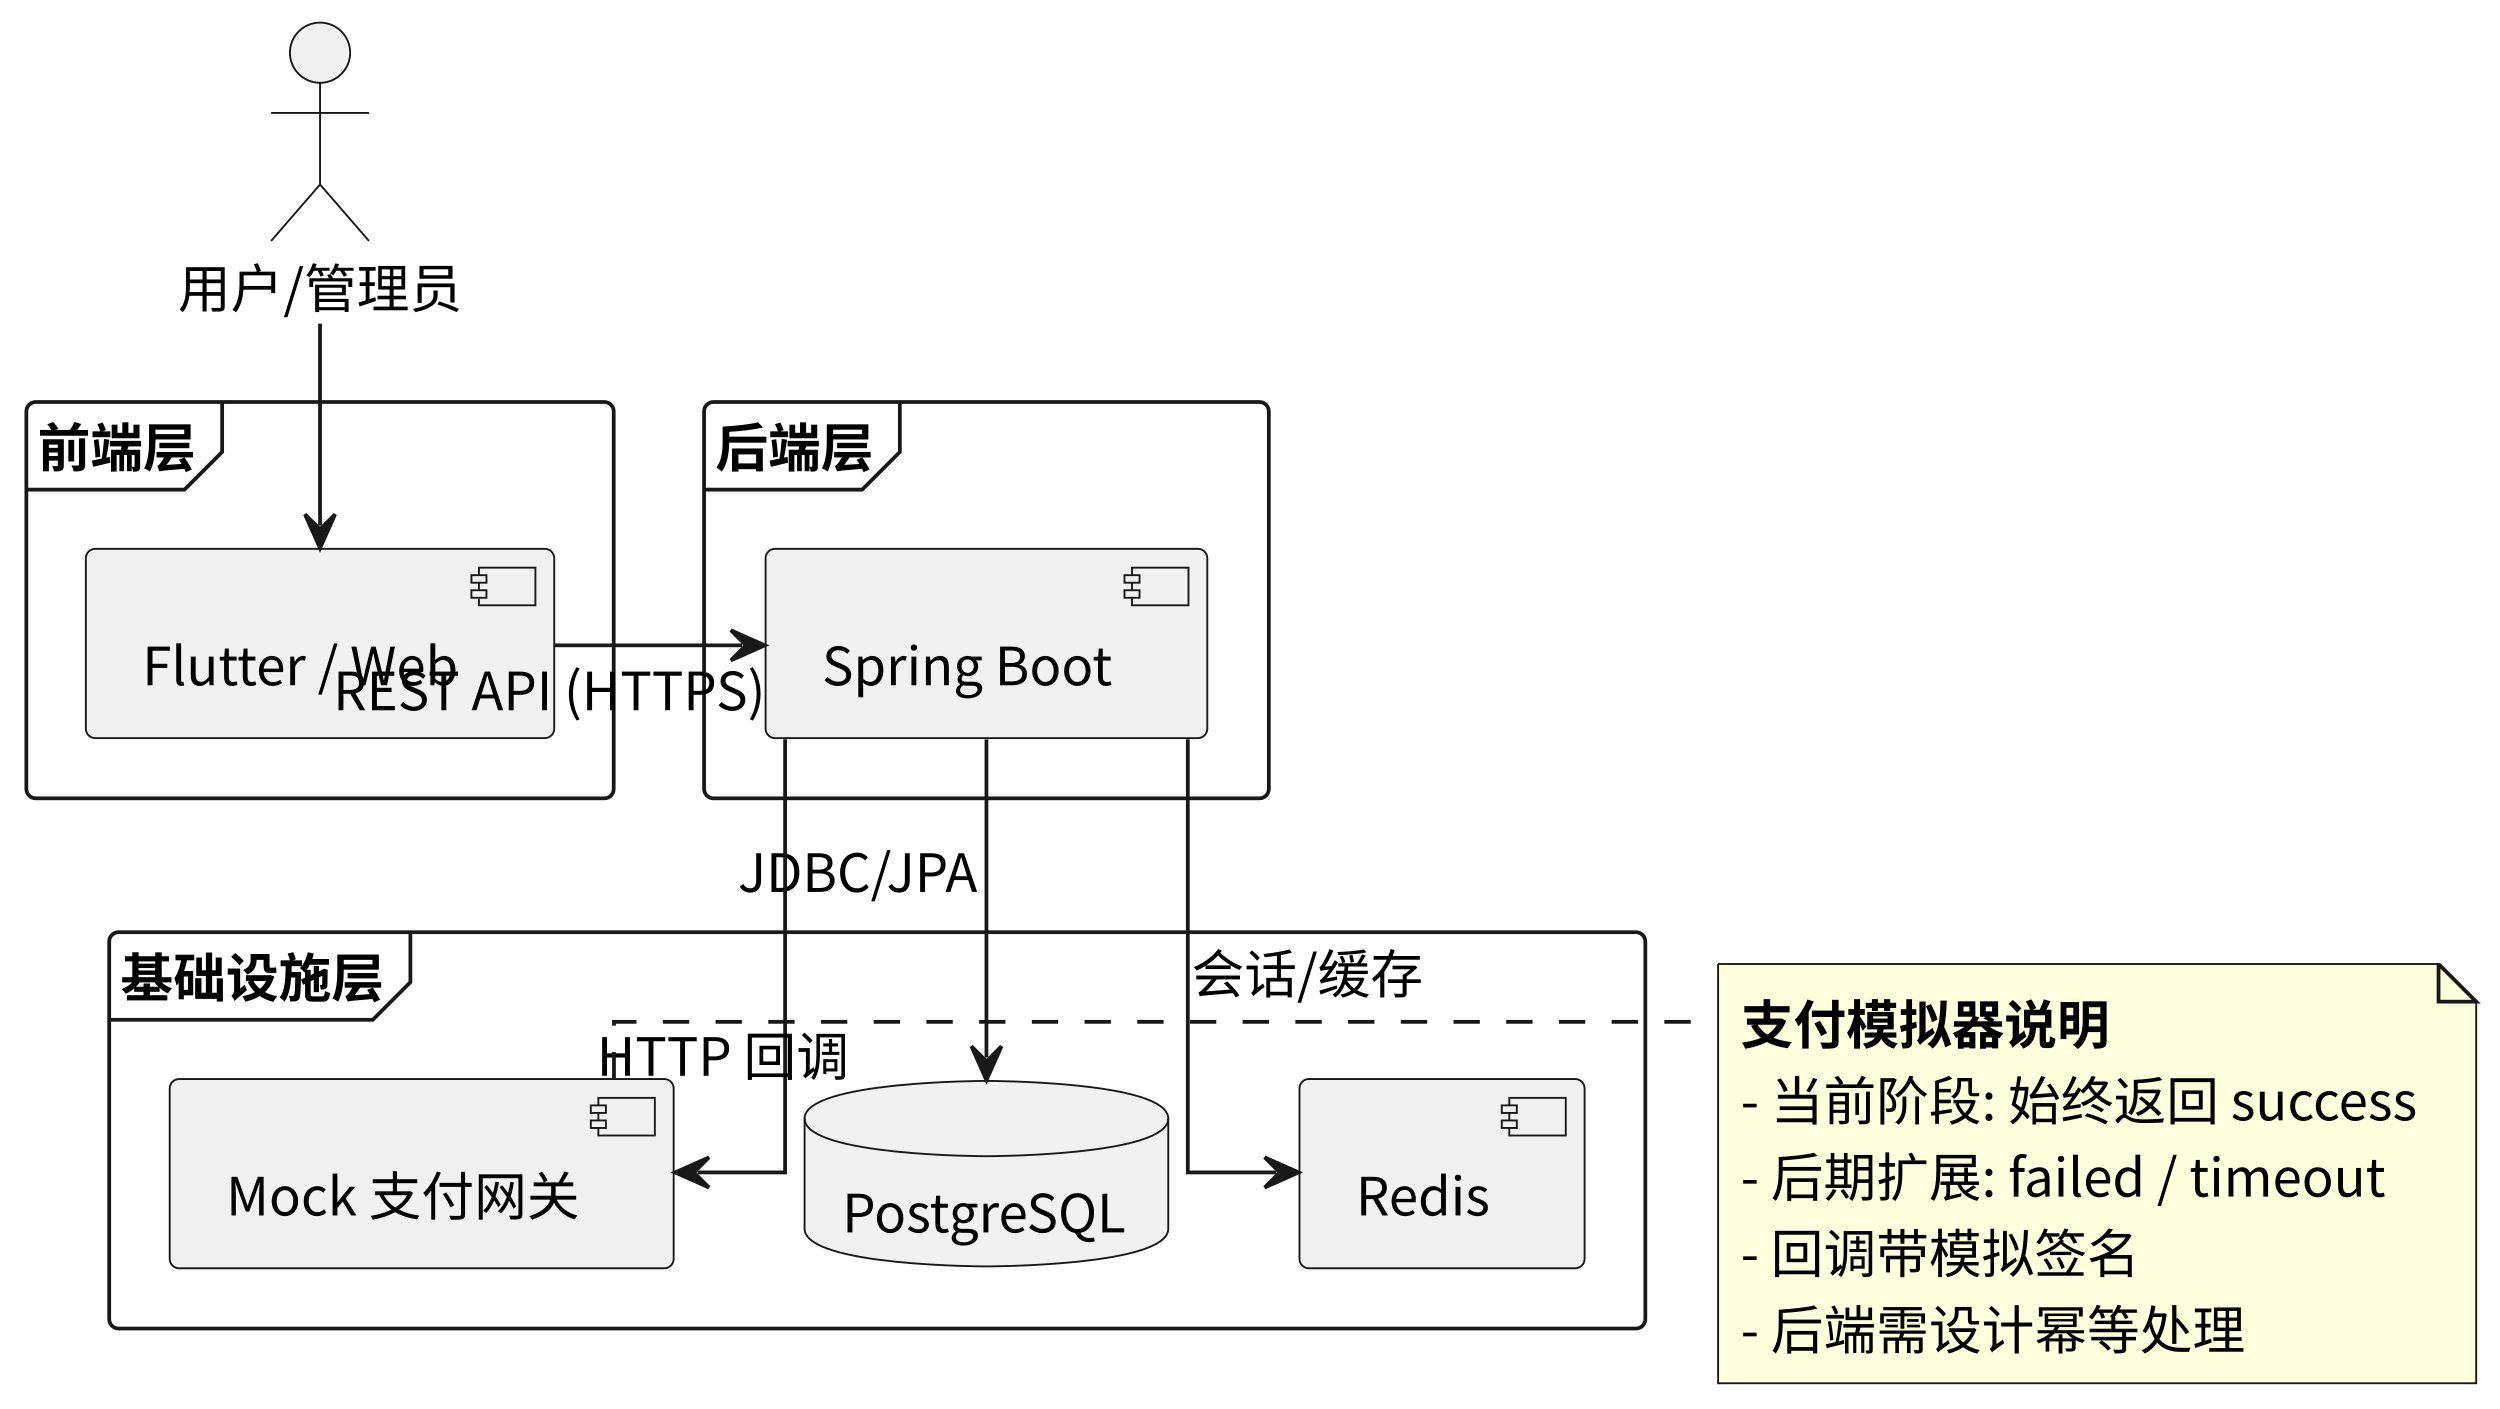
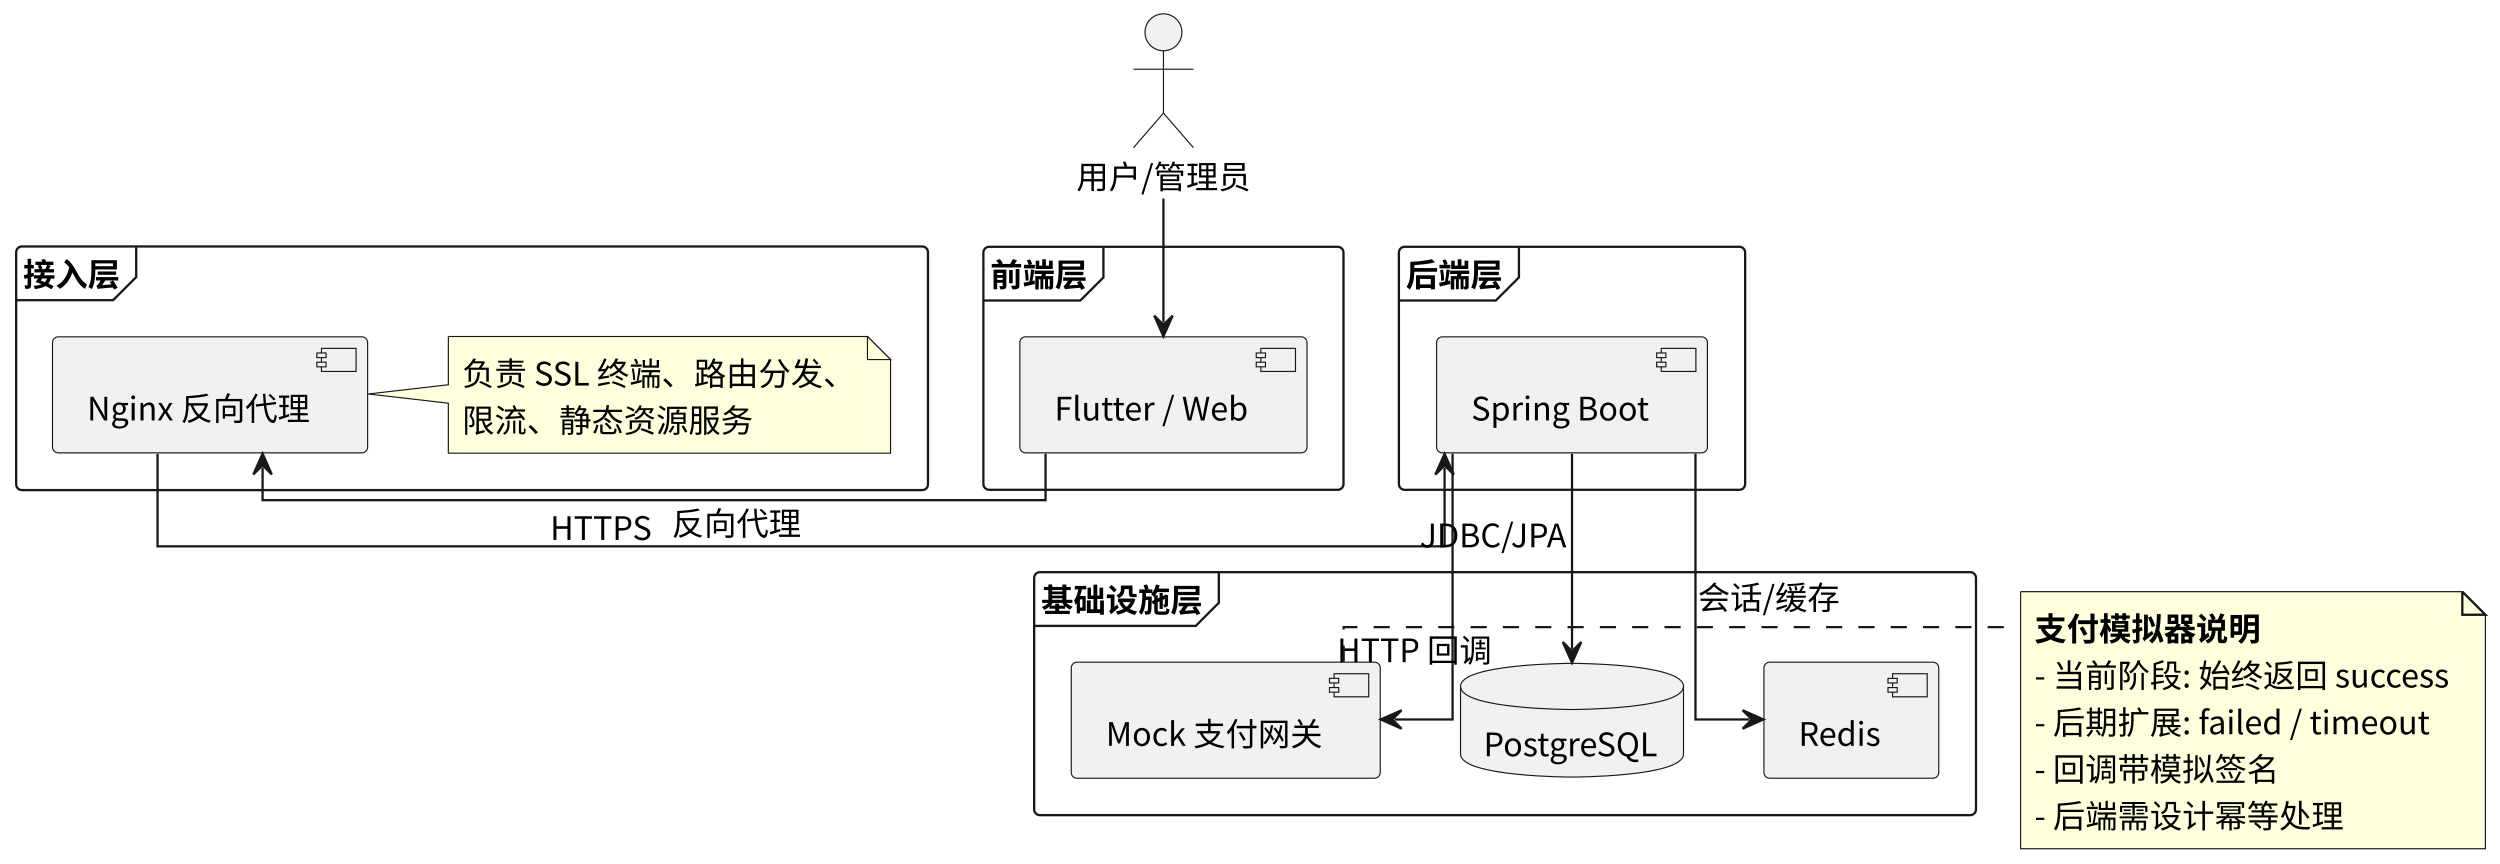
- <svg xmlns="http://www.w3.org/2000/svg" contentStyleType="text/css" data-diagram-type="DESCRIPTION" height="374px" preserveAspectRatio="none" style="width:664px;height:374px;background:#FFFFFF;" version="1.1" viewBox="0 0 664 374" width="664px" zoomAndPan="magnify">
+ <svg xmlns="http://www.w3.org/2000/svg" contentStyleType="text/css" data-diagram-type="DESCRIPTION" height="374px" preserveAspectRatio="none" style="width:1083px;height:374px;background:#FFFFFF;" version="1.1" viewBox="0 0 1083 374" width="1083px" zoomAndPan="magnify">
  <defs />
  <g>
    <g class="cluster" data-entity="..." data-source-line="7" data-uid="ent0003" id="cluster_...">
-       <rect fill="none" height="105.27" rx="2.5" ry="2.5" style="stroke:#181818;stroke-width:1;" width="156" x="7" y="106.77" />
-       <path d="M59,106.77 L59,120.042 L49,130.042 L7,130.042" fill="none" style="stroke:#181818;stroke-width:1;" />
-       <text fill="#000000" font-family="Noto Sans CJK SC" font-size="14" font-weight="bold" lengthAdjust="spacing" textLength="42" x="10" y="124.01">前端层</text>
+       <rect fill="none" height="105.27" rx="2.5" ry="2.5" style="stroke:#181818;stroke-width:1;" width="156" x="426" y="106.91" />
+       <path d="M478,106.91 L478,120.182 L468,130.182 L426,130.182" fill="none" style="stroke:#181818;stroke-width:1;" />
+       <text fill="#000000" font-family="Noto Sans CJK SC" font-size="14" font-weight="bold" lengthAdjust="spacing" textLength="42" x="429" y="124.15">前端层</text>
    </g>
    <g class="cluster" data-entity="..." data-source-line="11" data-uid="ent0005" id="cluster_...">
-       <rect fill="none" height="105.27" rx="2.5" ry="2.5" style="stroke:#181818;stroke-width:1;" width="150" x="187" y="106.77" />
-       <path d="M239,106.77 L239,120.042 L229,130.042 L187,130.042" fill="none" style="stroke:#181818;stroke-width:1;" />
-       <text fill="#000000" font-family="Noto Sans CJK SC" font-size="14" font-weight="bold" lengthAdjust="spacing" textLength="42" x="190" y="124.01">后端层</text>
+       <rect fill="none" height="105.54" rx="2.5" ry="2.5" style="stroke:#181818;stroke-width:1;" width="395" x="7" y="106.77" />
+       <path d="M59,106.77 L59,120.042 L49,130.042 L7,130.042" fill="none" style="stroke:#181818;stroke-width:1;" />
+       <text fill="#000000" font-family="Noto Sans CJK SC" font-size="14" font-weight="bold" lengthAdjust="spacing" textLength="42" x="10" y="124.01">接入层</text>
    </g>
-     <g class="cluster" data-entity="....." data-source-line="15" data-uid="ent0007" id="cluster_.....">
-       <rect fill="none" height="105.27" rx="2.5" ry="2.5" style="stroke:#181818;stroke-width:1;" width="408" x="29" y="247.59" />
-       <path d="M109,247.59 L109,260.862 L99,270.862 L29,270.862" fill="none" style="stroke:#181818;stroke-width:1;" />
-       <text fill="#000000" font-family="Noto Sans CJK SC" font-size="14" font-weight="bold" lengthAdjust="spacing" textLength="70" x="32" y="264.83">基础设施层</text>
+     <g class="cluster" data-entity="..." data-source-line="19" data-uid="ent0010" id="cluster_...">
+       <rect fill="none" height="105.27" rx="2.5" ry="2.5" style="stroke:#181818;stroke-width:1;" width="150" x="606" y="106.91" />
+       <path d="M658,106.91 L658,120.182 L648,130.182 L606,130.182" fill="none" style="stroke:#181818;stroke-width:1;" />
+       <text fill="#000000" font-family="Noto Sans CJK SC" font-size="14" font-weight="bold" lengthAdjust="spacing" textLength="42" x="609" y="124.15">后端层</text>
+     </g>
+     <g class="cluster" data-entity="....." data-source-line="23" data-uid="ent0012" id="cluster_.....">
+       <rect fill="none" height="105.27" rx="2.5" ry="2.5" style="stroke:#181818;stroke-width:1;" width="408" x="448" y="247.86" />
+       <path d="M528,247.86 L528,261.132 L518,271.132 L448,271.132" fill="none" style="stroke:#181818;stroke-width:1;" />
+       <text fill="#000000" font-family="Noto Sans CJK SC" font-size="14" font-weight="bold" lengthAdjust="spacing" textLength="70" x="451" y="265.1">基础设施层</text>
    </g>
    <g class="entity" data-entity="FE" data-source-line="8" data-uid="ent0004" id="entity_FE">
-       <rect fill="#F1F1F1" height="50.272" rx="2.5" ry="2.5" style="stroke:#181818;stroke-width:0.5;" width="124.406" x="22.8" y="145.77" />
-       <rect fill="#F1F1F1" height="10" style="stroke:#181818;stroke-width:0.5;" width="15" x="127.206" y="150.77" />
-       <rect fill="#F1F1F1" height="2" style="stroke:#181818;stroke-width:0.5;" width="4" x="125.206" y="152.77" />
-       <rect fill="#F1F1F1" height="2" style="stroke:#181818;stroke-width:0.5;" width="4" x="125.206" y="156.77" />
-       <text fill="#000000" font-family="Noto Sans CJK SC" font-size="14" lengthAdjust="spacing" textLength="84.406" x="37.8" y="182.01">Flutter / Web</text>
+       <rect fill="#F1F1F1" height="50.272" rx="2.5" ry="2.5" style="stroke:#181818;stroke-width:0.5;" width="124.406" x="441.8" y="145.91" />
+       <rect fill="#F1F1F1" height="10" style="stroke:#181818;stroke-width:0.5;" width="15" x="546.206" y="150.91" />
+       <rect fill="#F1F1F1" height="2" style="stroke:#181818;stroke-width:0.5;" width="4" x="544.206" y="152.91" />
+       <rect fill="#F1F1F1" height="2" style="stroke:#181818;stroke-width:0.5;" width="4" x="544.206" y="156.91" />
+       <text fill="#000000" font-family="Noto Sans CJK SC" font-size="14" lengthAdjust="spacing" textLength="84.406" x="456.8" y="182.15">Flutter / Web</text>
    </g>
-     <g class="entity" data-entity="BE" data-source-line="12" data-uid="ent0006" id="entity_BE">
-       <rect fill="#F1F1F1" height="50.272" rx="2.5" ry="2.5" style="stroke:#181818;stroke-width:0.5;" width="117.322" x="203.34" y="145.77" />
-       <rect fill="#F1F1F1" height="10" style="stroke:#181818;stroke-width:0.5;" width="15" x="300.662" y="150.77" />
-       <rect fill="#F1F1F1" height="2" style="stroke:#181818;stroke-width:0.5;" width="4" x="298.662" y="152.77" />
-       <rect fill="#F1F1F1" height="2" style="stroke:#181818;stroke-width:0.5;" width="4" x="298.662" y="156.77" />
-       <text fill="#000000" font-family="Noto Sans CJK SC" font-size="14" lengthAdjust="spacing" textLength="77.322" x="218.34" y="182.01">Spring Boot</text>
+     <g class="entity" data-entity="NGX" data-source-line="12" data-uid="ent0006" id="entity_NGX">
+       <rect fill="#F1F1F1" height="50.272" rx="2.5" ry="2.5" style="stroke:#181818;stroke-width:0.5;" width="136.516" x="22.74" y="145.91" />
+       <rect fill="#F1F1F1" height="10" style="stroke:#181818;stroke-width:0.5;" width="15" x="139.256" y="150.91" />
+       <rect fill="#F1F1F1" height="2" style="stroke:#181818;stroke-width:0.5;" width="4" x="137.256" y="152.91" />
+       <rect fill="#F1F1F1" height="2" style="stroke:#181818;stroke-width:0.5;" width="4" x="137.256" y="156.91" />
+       <text fill="#000000" font-family="Noto Sans CJK SC" font-size="14" lengthAdjust="spacing" textLength="96.516" x="37.74" y="182.15">Nginx 反向代理</text>
    </g>
-     <g class="entity" data-entity="DB" data-source-line="16" data-uid="ent0008" id="entity_DB">
-       <path d="M213.7,297.09 C213.7,287.09 261.997,287.09 261.997,287.09 C261.997,287.09 310.294,287.09 310.294,297.09 L310.294,326.362 C310.294,336.362 261.997,336.362 261.997,336.362 C261.997,336.362 213.7,336.362 213.7,326.362 L213.7,297.09" fill="#F1F1F1" style="stroke:#181818;stroke-width:0.5;" />
-       <path d="M213.7,297.09 C213.7,307.09 261.997,307.09 261.997,307.09 C261.997,307.09 310.294,307.09 310.294,297.09" fill="none" style="stroke:#181818;stroke-width:0.5;" />
-       <text fill="#000000" font-family="Noto Sans CJK SC" font-size="14" lengthAdjust="spacing" textLength="76.594" x="223.7" y="327.33">PostgreSQL</text>
+     <g class="entity" data-entity="GMN7" data-source-line="14" data-uid="ent0008" id="entity_GMN7">
+       <path d="M194.22,145.77 L194.22,166.67 L159.48,170.67 L194.22,174.67 L194.22,196.314 A0,0 0 0 0 194.22,196.314 L385.781,196.314 A0,0 0 0 0 385.781,196.314 L385.781,155.77 L375.781,145.77 L194.22,145.77 A0,0 0 0 0 194.22,145.77" fill="#FEFFDD" style="stroke:#181818;stroke-width:0.5;" />
+       <path d="M375.781,145.77 L375.781,155.77 L385.781,155.77 L375.781,145.77" fill="#FEFFDD" style="stroke:#181818;stroke-width:0.5;" />
+       <text fill="#000000" font-family="Noto Sans CJK SC" font-size="14" lengthAdjust="spacing" textLength="170.561" x="200.22" y="167.01">负责 SSL 终端、路由分发、</text>
+       <text fill="#000000" font-family="Noto Sans CJK SC" font-size="14" lengthAdjust="spacing" textLength="125.999" x="200.22" y="187.282">限流、静态资源服务</text>
    </g>
-     <g class="entity" data-entity="CACHE" data-source-line="17" data-uid="ent0009" id="entity_CACHE">
-       <rect fill="#F1F1F1" height="50.272" rx="2.5" ry="2.5" style="stroke:#181818;stroke-width:0.5;" width="75.728" x="345.14" y="286.59" />
-       <rect fill="#F1F1F1" height="10" style="stroke:#181818;stroke-width:0.5;" width="15" x="400.868" y="291.59" />
-       <rect fill="#F1F1F1" height="2" style="stroke:#181818;stroke-width:0.5;" width="4" x="398.868" y="293.59" />
-       <rect fill="#F1F1F1" height="2" style="stroke:#181818;stroke-width:0.5;" width="4" x="398.868" y="297.59" />
-       <text fill="#000000" font-family="Noto Sans CJK SC" font-size="14" lengthAdjust="spacing" textLength="35.728" x="360.14" y="322.83">Redis</text>
+     <g class="entity" data-entity="BE" data-source-line="20" data-uid="ent0011" id="entity_BE">
+       <rect fill="#F1F1F1" height="50.272" rx="2.5" ry="2.5" style="stroke:#181818;stroke-width:0.5;" width="117.322" x="622.34" y="145.91" />
+       <rect fill="#F1F1F1" height="10" style="stroke:#181818;stroke-width:0.5;" width="15" x="719.662" y="150.91" />
+       <rect fill="#F1F1F1" height="2" style="stroke:#181818;stroke-width:0.5;" width="4" x="717.662" y="152.91" />
+       <rect fill="#F1F1F1" height="2" style="stroke:#181818;stroke-width:0.5;" width="4" x="717.662" y="156.91" />
+       <text fill="#000000" font-family="Noto Sans CJK SC" font-size="14" lengthAdjust="spacing" textLength="77.322" x="637.34" y="182.15">Spring Boot</text>
    </g>
-     <g class="entity" data-entity="MOCK" data-source-line="18" data-uid="ent0010" id="entity_MOCK">
-       <rect fill="#F1F1F1" height="50.272" rx="2.5" ry="2.5" style="stroke:#181818;stroke-width:0.5;" width="133.856" x="45.07" y="286.59" />
-       <rect fill="#F1F1F1" height="10" style="stroke:#181818;stroke-width:0.5;" width="15" x="158.926" y="291.59" />
-       <rect fill="#F1F1F1" height="2" style="stroke:#181818;stroke-width:0.5;" width="4" x="156.926" y="293.59" />
-       <rect fill="#F1F1F1" height="2" style="stroke:#181818;stroke-width:0.5;" width="4" x="156.926" y="297.59" />
-       <text fill="#000000" font-family="Noto Sans CJK SC" font-size="14" lengthAdjust="spacing" textLength="93.856" x="60.07" y="322.83">Mock 支付网关</text>
+     <g class="entity" data-entity="DB" data-source-line="24" data-uid="ent0013" id="entity_DB">
+       <path d="M632.7,297.36 C632.7,287.36 680.997,287.36 680.997,287.36 C680.997,287.36 729.294,287.36 729.294,297.36 L729.294,326.632 C729.294,336.632 680.997,336.632 680.997,336.632 C680.997,336.632 632.7,336.632 632.7,326.632 L632.7,297.36" fill="#F1F1F1" style="stroke:#181818;stroke-width:0.5;" />
+       <path d="M632.7,297.36 C632.7,307.36 680.997,307.36 680.997,307.36 C680.997,307.36 729.294,307.36 729.294,297.36" fill="none" style="stroke:#181818;stroke-width:0.5;" />
+       <text fill="#000000" font-family="Noto Sans CJK SC" font-size="14" lengthAdjust="spacing" textLength="76.594" x="642.7" y="327.6">PostgreSQL</text>
+     </g>
+     <g class="entity" data-entity="CACHE" data-source-line="25" data-uid="ent0014" id="entity_CACHE">
+       <rect fill="#F1F1F1" height="50.272" rx="2.5" ry="2.5" style="stroke:#181818;stroke-width:0.5;" width="75.728" x="764.14" y="286.86" />
+       <rect fill="#F1F1F1" height="10" style="stroke:#181818;stroke-width:0.5;" width="15" x="819.868" y="291.86" />
+       <rect fill="#F1F1F1" height="2" style="stroke:#181818;stroke-width:0.5;" width="4" x="817.868" y="293.86" />
+       <rect fill="#F1F1F1" height="2" style="stroke:#181818;stroke-width:0.5;" width="4" x="817.868" y="297.86" />
+       <text fill="#000000" font-family="Noto Sans CJK SC" font-size="14" lengthAdjust="spacing" textLength="35.728" x="779.14" y="323.1">Redis</text>
+     </g>
+     <g class="entity" data-entity="MOCK" data-source-line="26" data-uid="ent0015" id="entity_MOCK">
+       <rect fill="#F1F1F1" height="50.272" rx="2.5" ry="2.5" style="stroke:#181818;stroke-width:0.5;" width="133.856" x="464.07" y="286.86" />
+       <rect fill="#F1F1F1" height="10" style="stroke:#181818;stroke-width:0.5;" width="15" x="577.926" y="291.86" />
+       <rect fill="#F1F1F1" height="2" style="stroke:#181818;stroke-width:0.5;" width="4" x="575.926" y="293.86" />
+       <rect fill="#F1F1F1" height="2" style="stroke:#181818;stroke-width:0.5;" width="4" x="575.926" y="297.86" />
+       <text fill="#000000" font-family="Noto Sans CJK SC" font-size="14" lengthAdjust="spacing" textLength="93.856" x="479.07" y="323.1">Mock 支付网关</text>
    </g>
    <g class="entity" data-entity="UA" data-source-line="5" data-uid="ent0002" id="entity_UA">
-       <ellipse cx="85.004" cy="14" fill="#F1F1F1" rx="8" ry="8" style="stroke:#181818;stroke-width:0.5;" />
-       <path d="M85.004,22 L85.004,49 M72.004,30 L98.004,30 M85.004,49 L72.004,64 M85.004,49 L98.004,64" fill="none" style="stroke:#181818;stroke-width:0.5;" />
-       <text fill="#000000" font-family="Noto Sans CJK SC" font-size="14" lengthAdjust="spacing" textLength="75.488" x="47.26" y="81.74">用户/管理员</text>
+       <ellipse cx="504.004" cy="14" fill="#F1F1F1" rx="8" ry="8" style="stroke:#181818;stroke-width:0.5;" />
+       <path d="M504.004,22 L504.004,49 M491.004,30 L517.004,30 M504.004,49 L491.004,64 M504.004,49 L517.004,64" fill="none" style="stroke:#181818;stroke-width:0.5;" />
+       <text fill="#000000" font-family="Noto Sans CJK SC" font-size="14" lengthAdjust="spacing" textLength="75.488" x="466.26" y="81.74">用户/管理员</text>
    </g>
-     <g class="entity" data-entity="GMN16" data-source-line="28" data-uid="ent0017" id="entity_GMN16">
-       <path d="M456.33,256.04 L456.33,367.4 L657.677,367.4 L657.677,266.04 L647.677,256.04 L456.33,256.04" fill="#FEFFDD" style="stroke:#181818;stroke-width:0.5;" />
-       <path d="M647.677,256.04 L647.677,266.04 L657.677,266.04 L647.677,256.04" fill="#FEFFDD" style="stroke:#181818;stroke-width:1;" />
-       <text fill="#000000" font-family="Noto Sans CJK SC" font-size="14" font-weight="bold" lengthAdjust="spacing" textLength="98" x="462.33" y="277.28">支付模拟器说明</text>
-       <text fill="#000000" font-family="Noto Sans CJK SC" font-size="14" lengthAdjust="spacing" textLength="180.347" x="462.33" y="297.552">- 当前阶段: 始终返回 success</text>
-       <text fill="#000000" font-family="Noto Sans CJK SC" font-size="14" lengthAdjust="spacing" textLength="171.583" x="462.33" y="317.824">- 后期扩展: failed / timeout</text>
-       <text fill="#000000" font-family="Noto Sans CJK SC" font-size="14" lengthAdjust="spacing" textLength="105.993" x="462.33" y="338.096">- 回调带模拟签名</text>
-       <text fill="#000000" font-family="Noto Sans CJK SC" font-size="14" lengthAdjust="spacing" textLength="133.993" x="462.33" y="358.368">- 后端需设计幂等处理</text>
+     <g class="entity" data-entity="GMN22" data-source-line="37" data-uid="ent0023" id="entity_GMN22">
+       <path d="M875.33,256.31 L875.33,367.67 L1076.677,367.67 L1076.677,266.31 L1066.677,256.31 L875.33,256.31" fill="#FEFFDD" style="stroke:#181818;stroke-width:0.5;" />
+       <path d="M1066.677,256.31 L1066.677,266.31 L1076.677,266.31 L1066.677,256.31" fill="#FEFFDD" style="stroke:#181818;stroke-width:1;" />
+       <text fill="#000000" font-family="Noto Sans CJK SC" font-size="14" font-weight="bold" lengthAdjust="spacing" textLength="98" x="881.33" y="277.55">支付模拟器说明</text>
+       <text fill="#000000" font-family="Noto Sans CJK SC" font-size="14" lengthAdjust="spacing" textLength="180.347" x="881.33" y="297.822">- 当前阶段: 始终返回 success</text>
+       <text fill="#000000" font-family="Noto Sans CJK SC" font-size="14" lengthAdjust="spacing" textLength="171.583" x="881.33" y="318.094">- 后期扩展: failed / timeout</text>
+       <text fill="#000000" font-family="Noto Sans CJK SC" font-size="14" lengthAdjust="spacing" textLength="105.993" x="881.33" y="338.366">- 回调带模拟签名</text>
+       <text fill="#000000" font-family="Noto Sans CJK SC" font-size="14" lengthAdjust="spacing" textLength="133.993" x="881.33" y="358.638">- 后端需设计幂等处理</text>
    </g>
-     <g class="link" data-entity-1="UA" data-entity-2="FE" data-source-line="21" data-uid="lnk11" id="link_UA_FE">
-       <path d="M85,85.96 C85,105.56 85,122.51 85,139.61" fill="none" id="UA-to-FE" style="stroke:#181818;stroke-width:1;" />
-       <polygon fill="#181818" points="85,145.61,89,136.61,85,140.61,81,136.61,85,145.61" style="stroke:#181818;stroke-width:1;" />
+     <g class="link" data-entity-1="UA" data-entity-2="FE" data-source-line="29" data-uid="lnk16" id="link_UA_FE">
+       <path d="M504,86 C504,105.62 504,122.6 504,139.72" fill="none" id="UA-to-FE" style="stroke:#181818;stroke-width:1;" />
+       <polygon fill="#181818" points="504,145.72,508,136.72,504,140.72,500,136.72,504,145.72" style="stroke:#181818;stroke-width:1;" />
    </g>
-     <g class="link" data-entity-1="FE" data-entity-2="BE" data-source-line="22" data-uid="lnk12" id="link_FE_BE">
-       <path d="M147.4,171.4 C165.52,171.4 179.23,171.4 197.12,171.4" fill="none" id="FE-to-BE" style="stroke:#181818;stroke-width:1;" />
-       <polygon fill="#181818" points="203.12,171.4,194.12,167.4,198.12,171.4,194.12,175.4,203.12,171.4" style="stroke:#181818;stroke-width:1;" />
-       <text fill="#000000" font-family="Noto Sans CJK SC" font-size="14" lengthAdjust="spacing" textLength="115.248" x="88.51" y="188.64">REST API (HTTPS)</text>
+     <g class="link" data-entity-1="FE" data-entity-2="NGX" data-source-line="30" data-uid="lnk17" id="link_FE_NGX">
+       <path d="M452.93,196.53 C452.93,206.98 452.93,216.67 452.93,216.67 C452.93,216.67 113.75,216.67 113.75,216.67 C113.75,216.67 113.75,212.98 113.75,202.53" fill="none" id="FE-to-NGX" style="stroke:#181818;stroke-width:1;" />
+       <polygon fill="#181818" points="113.75,196.53,109.75,205.53,113.75,201.53,117.75,205.53,113.75,196.53" style="stroke:#181818;stroke-width:1;" />
+       <text fill="#000000" font-family="Noto Sans CJK SC" font-size="14" lengthAdjust="spacing" textLength="44.17" x="238.34" y="233.91">HTTPS</text>
    </g>
-     <g class="link" data-entity-1="BE" data-entity-2="DB" data-source-line="23" data-uid="lnk13" id="link_BE_DB">
-       <path d="M262,196.41 C262,222.09 262,255.45 262,280.89" fill="none" id="BE-to-DB" style="stroke:#181818;stroke-width:1;" />
-       <polygon fill="#181818" points="262,286.89,266,277.89,262,281.89,258,277.89,262,286.89" style="stroke:#181818;stroke-width:1;" />
-       <text fill="#000000" font-family="Noto Sans CJK SC" font-size="14" lengthAdjust="spacing" textLength="65.604" x="196" y="236.89">JDBC/JPA</text>
+     <g class="link" data-entity-1="NGX" data-entity-2="BE" data-source-line="31" data-uid="lnk18" id="link_NGX_BE">
+       <path d="M68.25,196.61 C68.25,215.03 68.25,236.67 68.25,236.67 C68.25,236.67 625.79,236.67 625.79,236.67 C625.79,236.67 625.79,221.03 625.79,202.61" fill="none" id="NGX-to-BE" style="stroke:#181818;stroke-width:1;" />
+       <polygon fill="#181818" points="625.79,196.61,621.79,205.61,625.79,201.61,629.79,205.61,625.79,196.61" style="stroke:#181818;stroke-width:1;" />
+       <text fill="#000000" font-family="Noto Sans CJK SC" font-size="14" lengthAdjust="spacing" textLength="56" x="291.02" y="231.91">反向代理</text>
    </g>
-     <g class="link" data-entity-1="BE" data-entity-2="MOCK" data-source-line="24" data-uid="lnk14" id="link_BE_MOCK">
-       <path d="M208.52,196.35 C208.52,236.84 208.52,311.4 208.52,311.4 C208.52,311.4 201.65,311.4 185.3,311.4" fill="none" id="BE-to-MOCK" style="stroke:#181818;stroke-width:1;" />
-       <polygon fill="#181818" points="179.3,311.4,188.3,315.4,184.3,311.4,188.3,307.4,179.3,311.4" style="stroke:#181818;stroke-width:1;" />
-       <text fill="#000000" font-family="Noto Sans CJK SC" font-size="14" lengthAdjust="spacing" textLength="66.962" x="158.52" y="285.73">HTTP 回调</text>
+     <g class="link" data-entity-1="BE" data-entity-2="DB" data-source-line="32" data-uid="lnk19" id="link_BE_DB">
+       <path d="M681,196.57 C681,222.27 681,255.67 681,281.13" fill="none" id="BE-to-DB" style="stroke:#181818;stroke-width:1;" />
+       <polygon fill="#181818" points="681,287.13,685,278.13,681,282.13,677,278.13,681,287.13" style="stroke:#181818;stroke-width:1;" />
+       <text fill="#000000" font-family="Noto Sans CJK SC" font-size="14" lengthAdjust="spacing" textLength="65.604" x="615" y="237.09">JDBC/JPA</text>
    </g>
-     <g class="link" data-entity-1="BE" data-entity-2="CACHE" data-source-line="25" data-uid="lnk15" id="link_BE_CACHE">
-       <path d="M315.48,196.35 C315.48,236.84 315.48,311.4 315.48,311.4 C315.48,311.4 323.58,311.4 338.9,311.4" fill="none" id="BE-to-CACHE" style="stroke:#181818;stroke-width:1;" />
-       <polygon fill="#181818" points="344.9,311.4,335.9,307.4,339.9,311.4,335.9,315.4,344.9,311.4" style="stroke:#181818;stroke-width:1;" />
-       <text fill="#000000" font-family="Noto Sans CJK SC" font-size="14" lengthAdjust="spacing" textLength="61.488" x="316.48" y="263.83">会话/缓存</text>
+     <g class="link" data-entity-1="BE" data-entity-2="MOCK" data-source-line="33" data-uid="lnk20" id="link_BE_MOCK">
+       <path d="M629.25,196.51 C629.25,237.04 629.25,311.67 629.25,311.67 C629.25,311.67 621.43,311.67 604.16,311.67" fill="none" id="BE-to-MOCK" style="stroke:#181818;stroke-width:1;" />
+       <polygon fill="#181818" points="598.16,311.67,607.16,315.67,603.16,311.67,607.16,307.67,598.16,311.67" style="stroke:#181818;stroke-width:1;" />
+       <text fill="#000000" font-family="Noto Sans CJK SC" font-size="14" lengthAdjust="spacing" textLength="66.962" x="579.25" y="286.87">HTTP 回调</text>
    </g>
-     <g class="link" data-entity-1="MOCK" data-entity-2="GMN16" data-source-line="28" data-uid="lnk18" id="link_MOCK_GMN16">
-       <path d="M163.07,286.42 C163.07,278.32 163.07,271.4 163.07,271.4 C163.07,271.4 339.35,271.4 456.06,271.4" fill="none" id="MOCK-GMN16" style="stroke:#181818;stroke-width:1;stroke-dasharray:7,7;" />
+     <g class="link" data-entity-1="BE" data-entity-2="CACHE" data-source-line="34" data-uid="lnk21" id="link_BE_CACHE">
+       <path d="M734.48,196.51 C734.48,237.04 734.48,311.67 734.48,311.67 C734.48,311.67 742.58,311.67 757.9,311.67" fill="none" id="BE-to-CACHE" style="stroke:#181818;stroke-width:1;" />
+       <polygon fill="#181818" points="763.9,311.67,754.9,307.67,758.9,311.67,754.9,315.67,763.9,311.67" style="stroke:#181818;stroke-width:1;" />
+       <text fill="#000000" font-family="Noto Sans CJK SC" font-size="14" lengthAdjust="spacing" textLength="61.488" x="735.48" y="264.04">会话/缓存</text>
+     </g>
+     <g class="link" data-entity-1="MOCK" data-entity-2="GMN22" data-source-line="37" data-uid="lnk24" id="link_MOCK_GMN22">
+       <path d="M582.07,286.69 C582.07,278.59 582.07,271.67 582.07,271.67 C582.07,271.67 758.35,271.67 875.06,271.67" fill="none" id="MOCK-GMN22" style="stroke:#181818;stroke-width:1;stroke-dasharray:7,7;" />
    </g>
  </g>
</svg>
